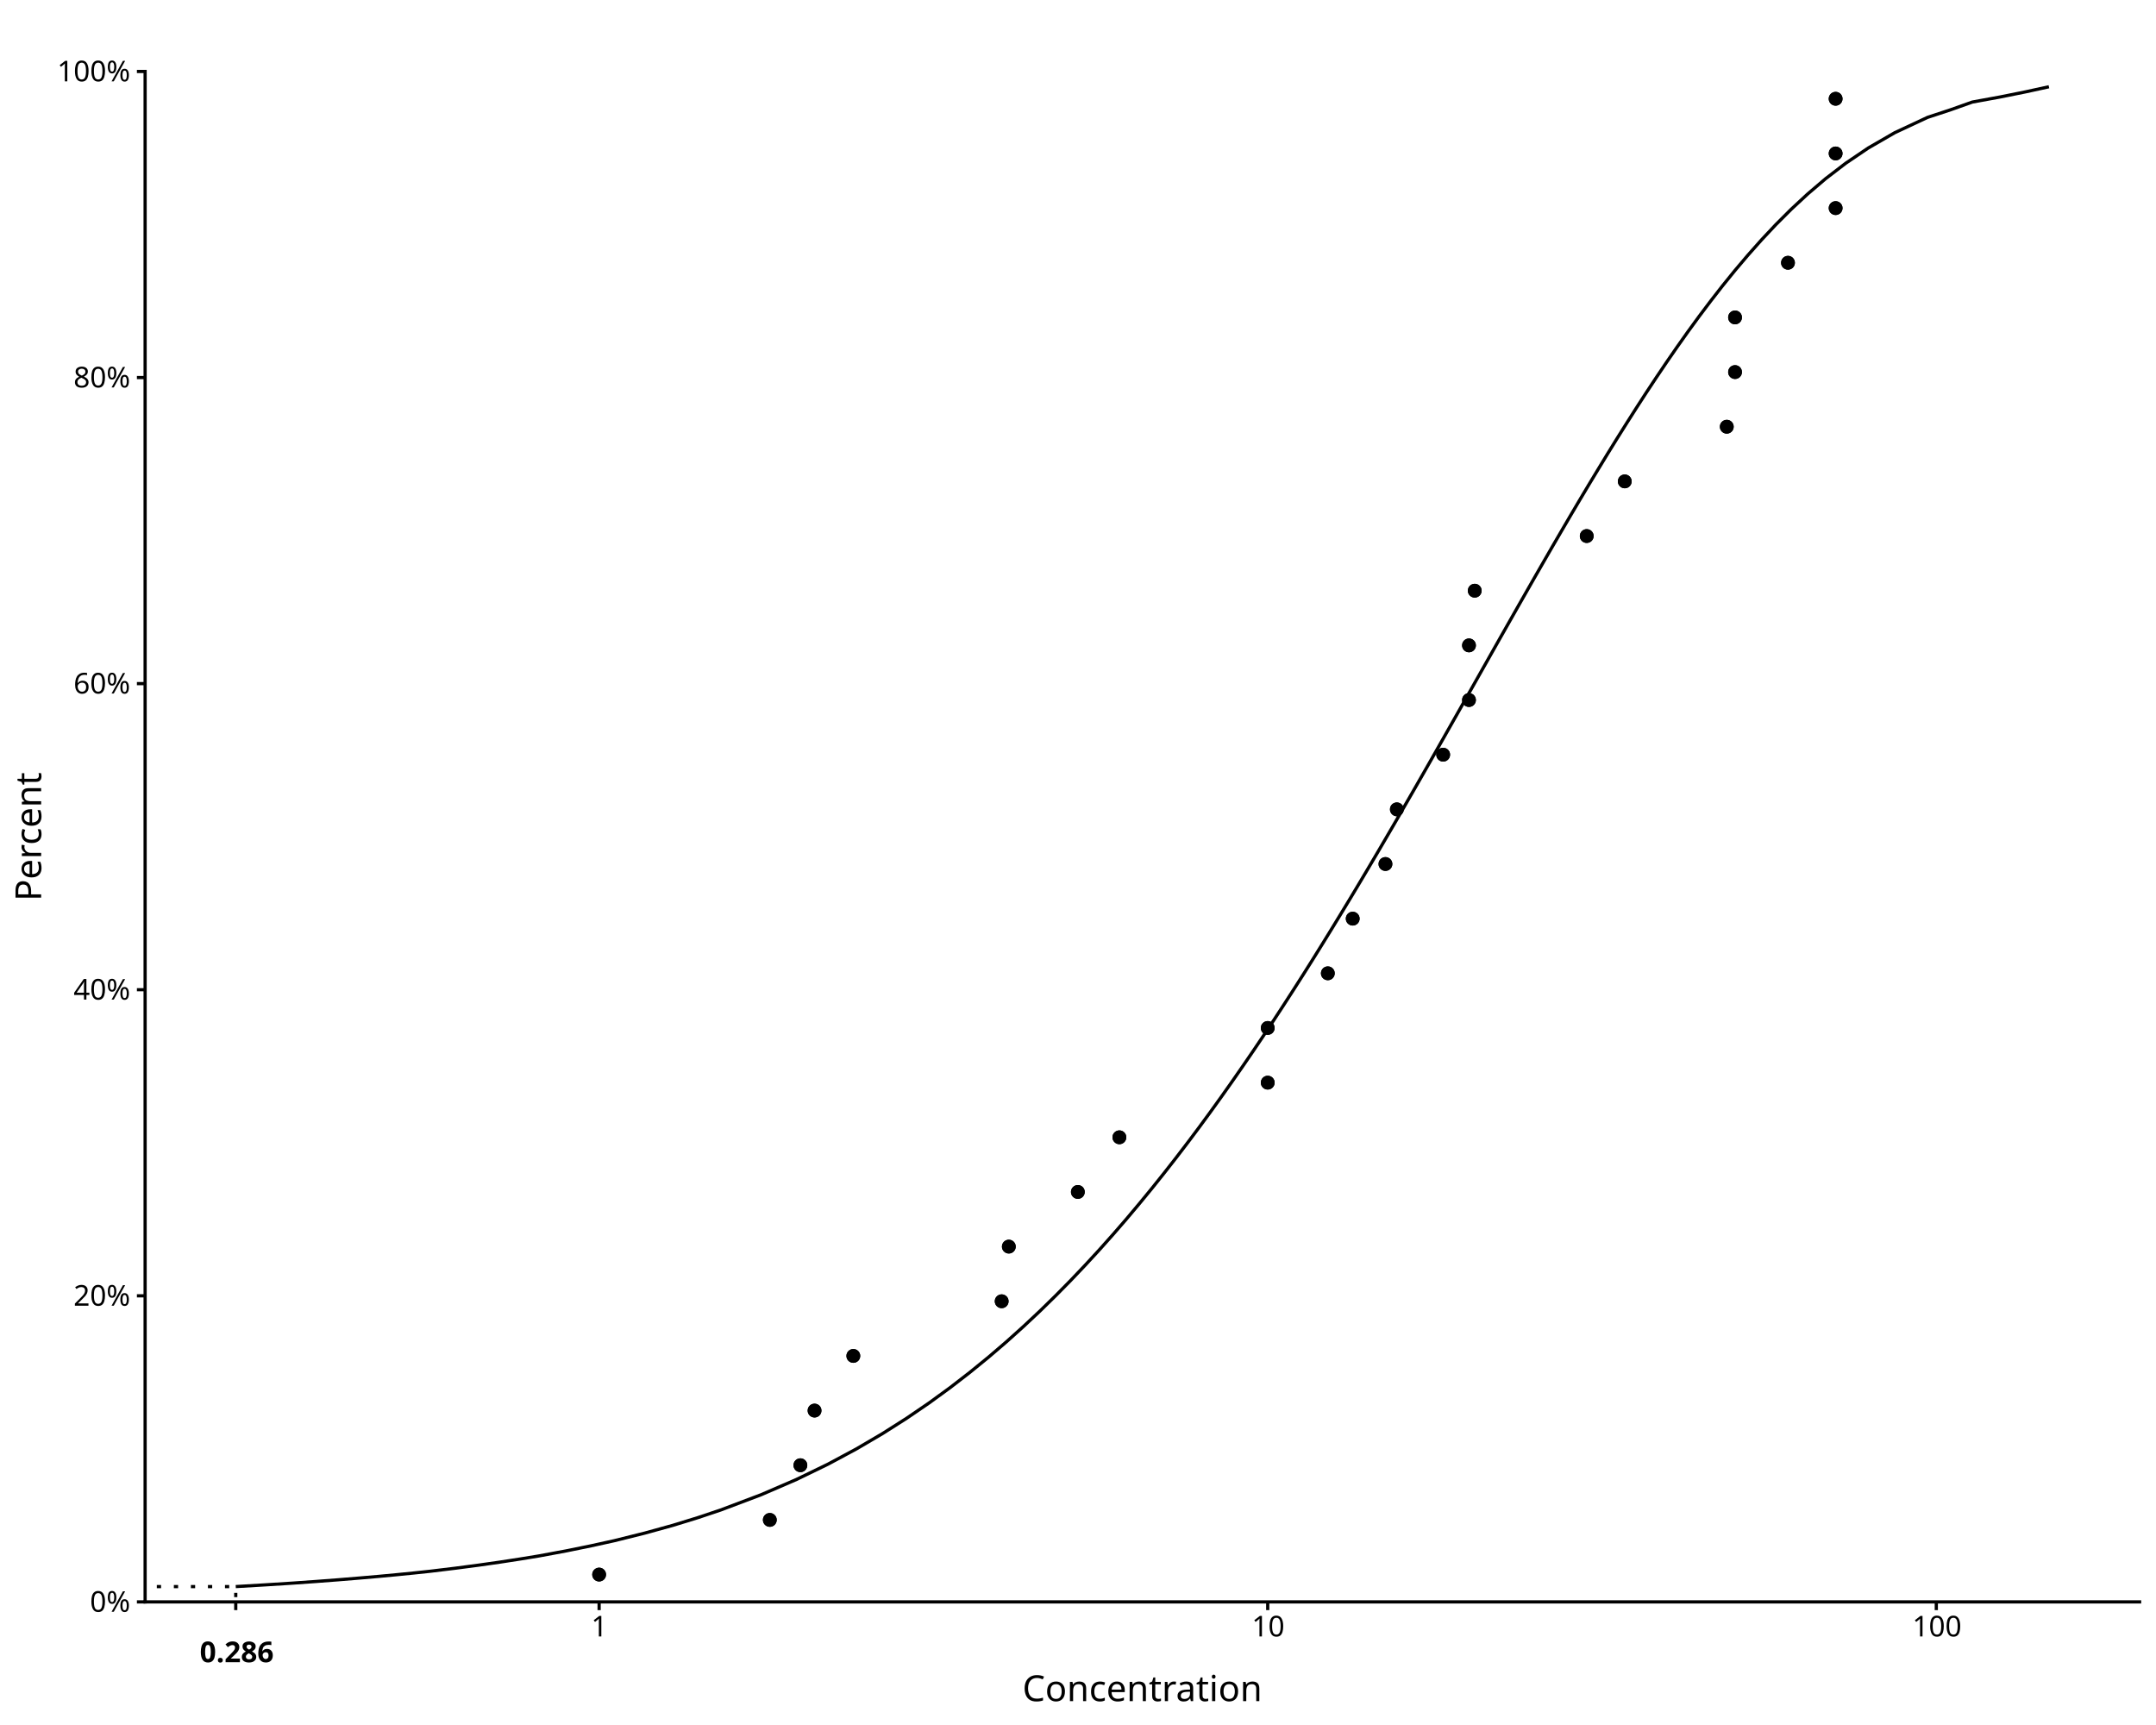
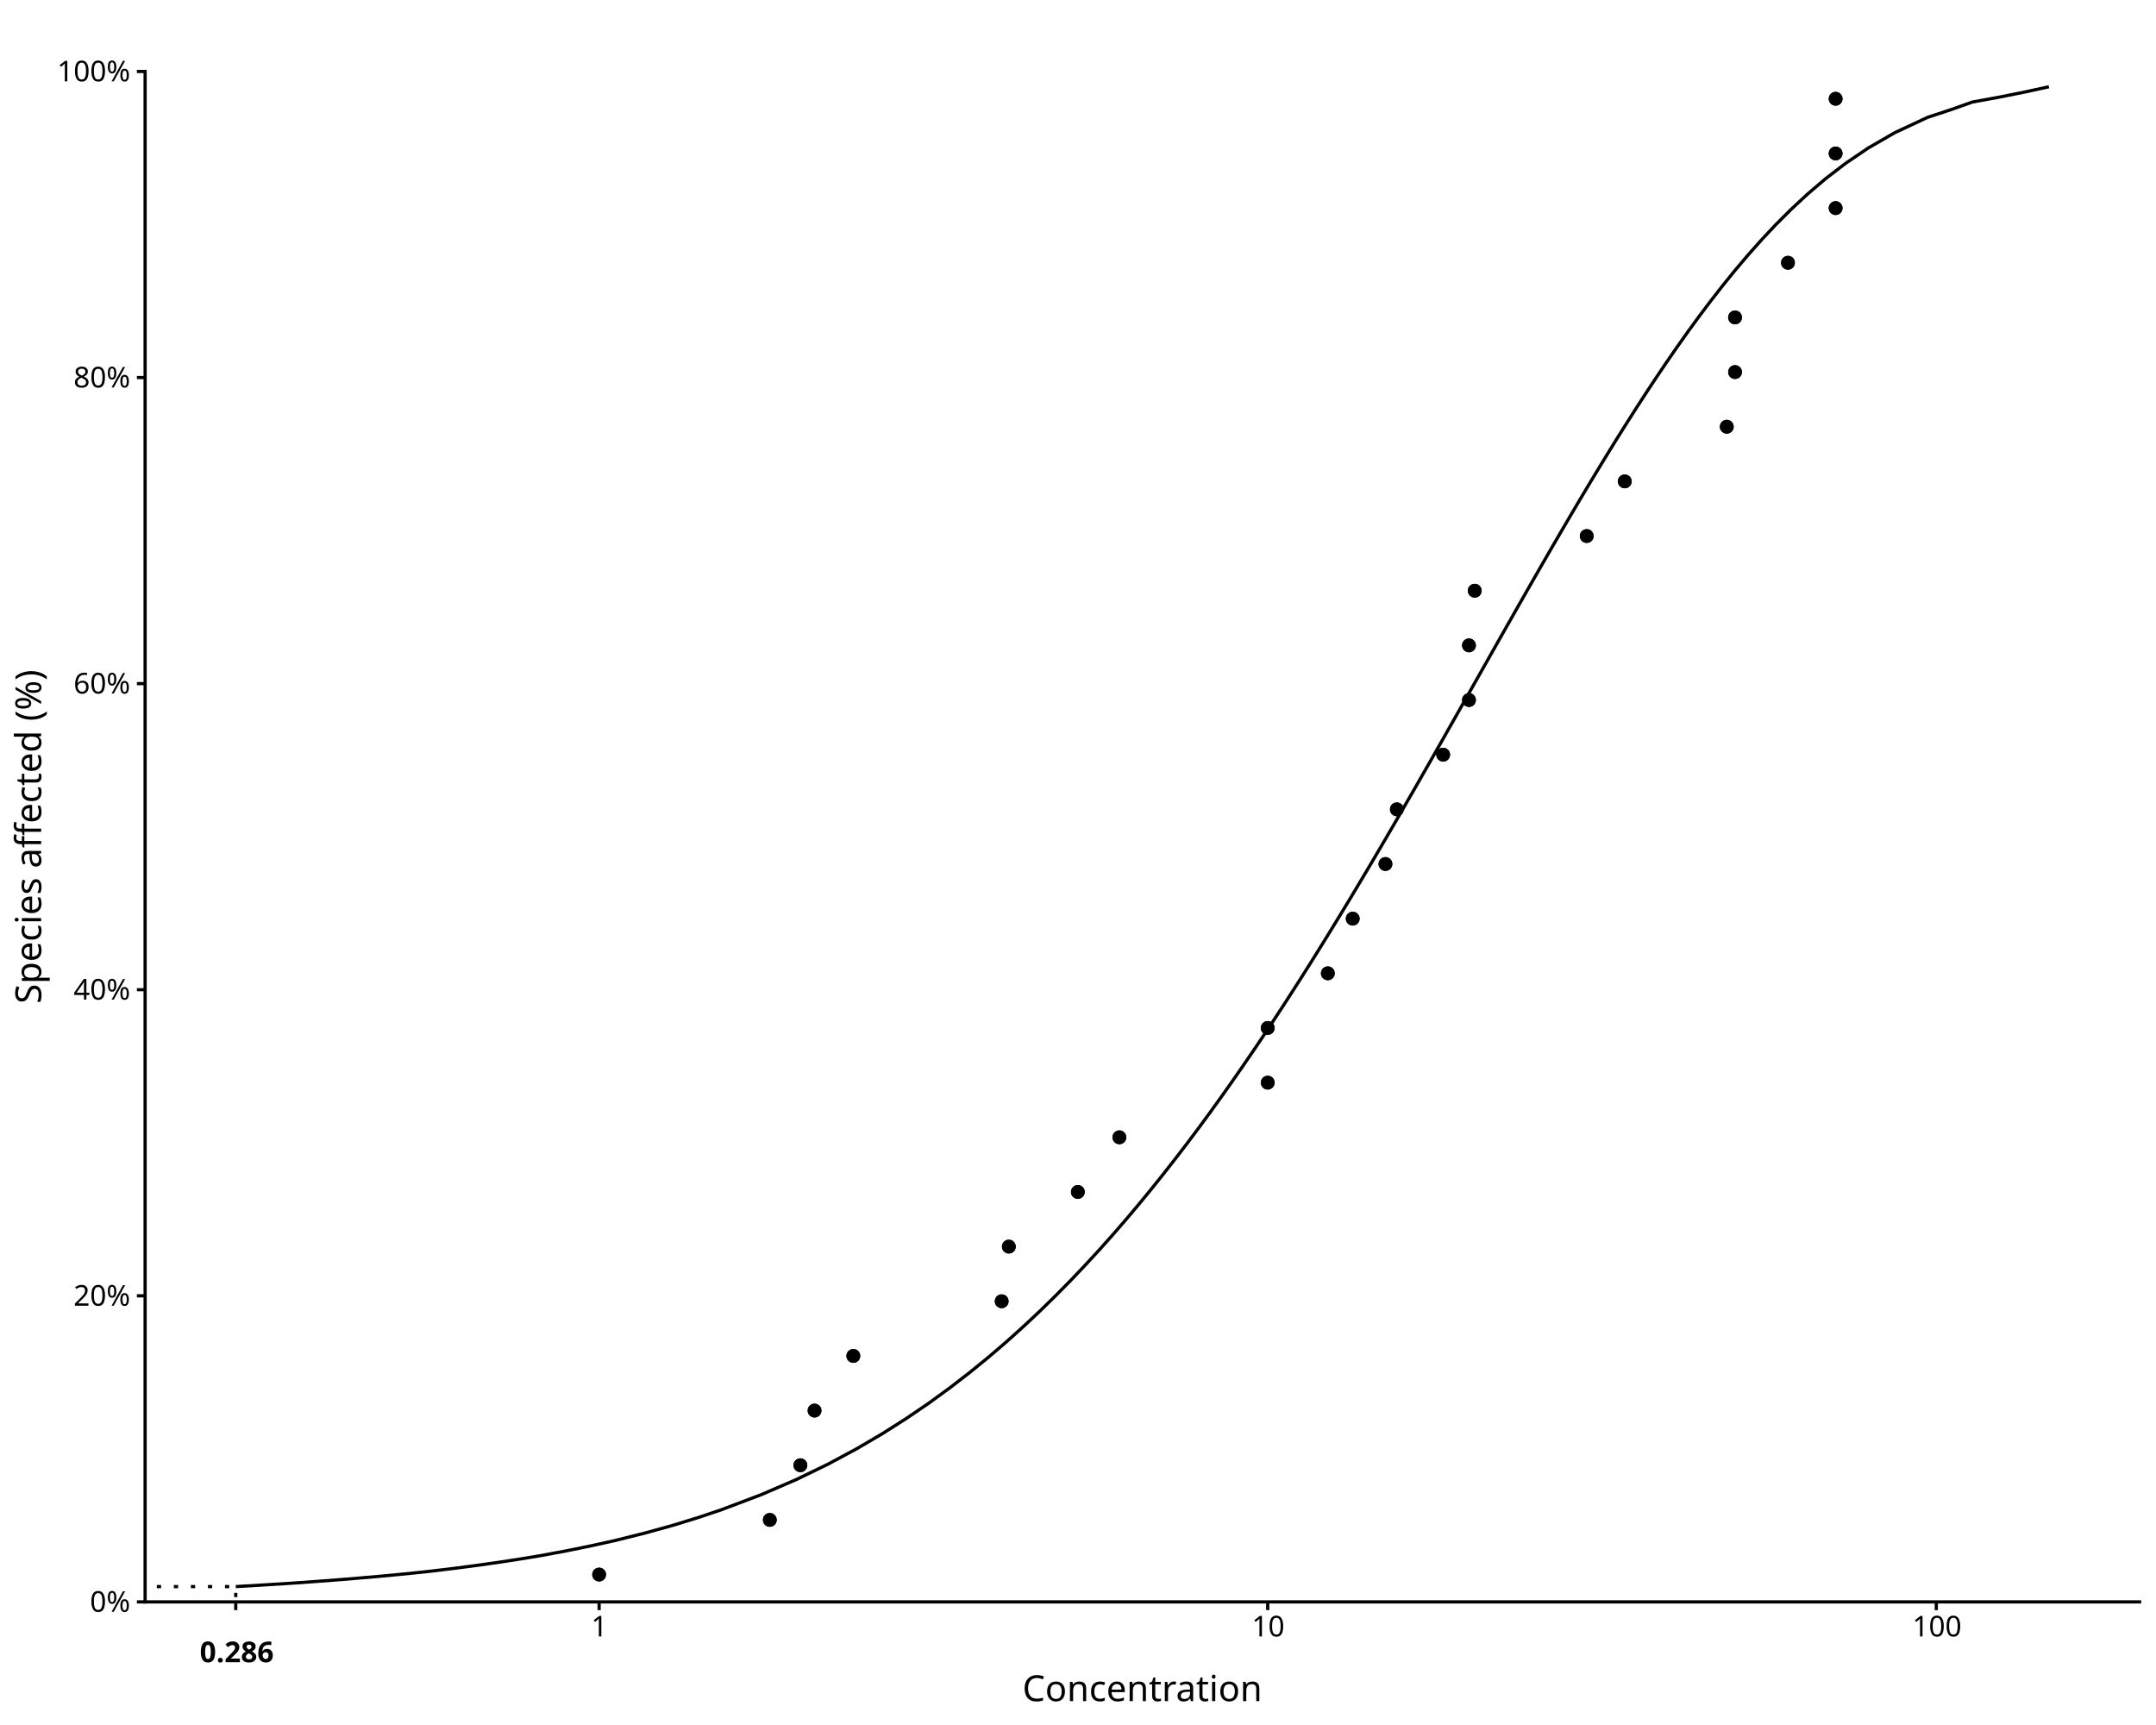
<svg xmlns="http://www.w3.org/2000/svg" class="svglite" data-engine-version="2.0" width="720.00pt" height="576.00pt" viewBox="0 0 720.00 576.00">
  <defs>
    <style type="text/css">
    .svglite line, .svglite polyline, .svglite polygon, .svglite path, .svglite rect, .svglite circle {
      fill: none;
      stroke: #000000;
      stroke-linecap: round;
      stroke-linejoin: round;
      stroke-miterlimit: 10.00;
    }
  </style>
  </defs>
  <rect width="100%" height="100%" style="stroke: none; fill: #FFFFFF;" />
  <defs>
    <clipPath id="cpMC4wMHw3MjAuMDB8MC4wMHw1NzYuMDA=">
      <rect x="0.00" y="0.00" width="720.00" height="576.00" />
    </clipPath>
  </defs>
  <g clip-path="url(#cpMC4wMHw3MjAuMDB8MC4wMHw1NzYuMDA=)">
    <rect x="0.00" y="0.00" width="720.00" height="576.00" style="stroke-width: 1.07; stroke: #FFFFFF; fill: #FFFFFF;" />
  </g>
  <defs>
    <clipPath id="cpNDguNDZ8NzE0LjUyfDIzLjg2fDUzNC44OQ==">
      <rect x="48.46" y="23.86" width="666.07" height="511.03" />
    </clipPath>
  </defs>
  <g clip-path="url(#cpNDguNDZ8NzE0LjUyfDIzLjg2fDUzNC44OQ==)">
    <rect x="48.46" y="23.86" width="666.07" height="511.03" style="stroke-width: 1.07; stroke: none; fill: #FFFFFF;" />
    <polyline points="78.73,529.78 88.48,529.21 97.35,528.65 105.46,528.08 112.96,527.51 119.91,526.94 126.40,526.38 132.48,525.81 138.20,525.24 143.60,524.67 152.03,523.65 159.79,522.63 166.97,521.61 173.66,520.58 179.91,519.56 189.09,517.86 197.47,516.15 205.18,514.45 215.41,511.90 224.67,509.34 232.96,506.79 240.61,504.23 254.15,499.12 265.98,494.01 276.51,488.90 286.03,483.79 294.74,478.68 302.78,473.57 310.27,468.46 317.29,463.35 323.90,458.24 330.17,453.13 336.13,448.02 341.81,442.91 347.26,437.80 352.49,432.69 357.53,427.58 362.40,422.46 367.11,417.35 371.67,412.24 376.10,407.13 380.40,402.02 384.60,396.91 388.69,391.80 392.69,386.69 396.60,381.58 400.43,376.47 404.18,371.36 407.86,366.25 411.47,361.14 415.02,356.03 418.52,350.92 421.96,345.81 425.35,340.70 428.69,335.59 431.99,330.48 435.25,325.37 438.47,320.26 441.65,315.15 444.80,310.04 447.92,304.93 451.02,299.82 454.08,294.71 457.12,289.60 460.14,284.49 463.13,279.38 466.11,274.27 469.07,269.15 472.02,264.04 474.95,258.93 477.87,253.82 480.78,248.71 483.68,243.60 486.58,238.49 489.47,233.38 492.36,228.27 495.25,223.16 498.14,218.05 501.03,212.94 503.93,207.83 506.83,202.72 509.75,197.61 512.67,192.50 515.61,187.39 518.56,182.28 521.54,177.17 524.53,172.06 527.55,166.95 530.60,161.84 533.69,156.73 536.80,151.62 539.96,146.51 543.17,141.40 546.42,136.29 549.73,131.18 553.11,126.07 556.56,120.95 560.09,115.84 563.71,110.73 567.44,105.62 571.29,100.51 575.27,95.40 579.41,90.29 583.74,85.18 588.28,80.07 593.08,74.96 598.20,69.85 603.71,64.74 609.71,59.63 616.37,54.52 623.92,49.41 632.77,44.30 643.72,39.19 651.48,36.63 658.65,34.08 667.96,32.38 676.44,30.67 684.24,28.97 " style="stroke-width: 1.07; stroke-linecap: butt;" />
    <polyline points="-693.02,529.78 -372.58,529.78 -307.17,529.78 -268.46,529.78 -240.87,529.78 -219.41,529.78 -201.85,529.78 -186.99,529.78 -174.11,529.78 -162.74,529.78 -152.57,529.78 -143.36,529.78 -134.95,529.78 -127.21,529.78 -120.04,529.78 -113.37,529.78 -107.13,529.78 -101.26,529.78 -95.73,529.78 -90.50,529.78 -85.54,529.78 -80.82,529.78 -76.31,529.78 -72.01,529.78 -67.89,529.78 -63.94,529.78 -60.14,529.78 -56.49,529.78 -52.96,529.78 -49.57,529.78 -46.28,529.78 -43.11,529.78 -40.03,529.78 -37.05,529.78 -34.16,529.78 -31.35,529.78 -28.62,529.78 -25.97,529.78 -23.39,529.78 -20.87,529.78 -18.42,529.78 -16.03,529.78 -13.69,529.78 -11.41,529.78 -9.18,529.78 -7.01,529.78 -4.88,529.78 -2.79,529.78 -0.75,529.78 1.24,529.78 3.20,529.78 5.12,529.78 7.00,529.78 8.85,529.78 10.66,529.78 12.44,529.78 14.18,529.78 15.90,529.78 17.58,529.78 19.24,529.78 20.87,529.78 22.47,529.78 24.05,529.78 25.60,529.78 27.12,529.78 28.63,529.78 30.11,529.78 31.56,529.78 33.00,529.78 34.41,529.78 35.81,529.78 37.18,529.78 38.54,529.78 39.87,529.78 41.19,529.78 42.49,529.78 43.78,529.78 45.04,529.78 46.30,529.78 47.53,529.78 48.75,529.78 49.95,529.78 51.14,529.78 52.32,529.78 53.48,529.78 54.62,529.78 55.76,529.78 56.88,529.78 57.99,529.78 59.08,529.78 60.17,529.78 61.24,529.78 62.30,529.78 63.34,529.78 64.38,529.78 65.41,529.78 66.42,529.78 67.43,529.78 68.42,529.78 69.40,529.78 70.38,529.78 71.34,529.78 72.30,529.78 73.24,529.78 74.18,529.78 75.11,529.78 76.03,529.78 76.94,529.78 77.84,529.78 78.73,529.78 78.73,534.89 " style="stroke-width: 1.07; stroke-dasharray: 1.42,4.27; stroke-linecap: butt;" />
    <circle cx="272.02" cy="471.01" r="1.95" style="stroke-width: 0.71; fill: #000000;" />
    <circle cx="284.97" cy="452.76" r="1.95" style="stroke-width: 0.71; fill: #000000;" />
    <circle cx="336.90" cy="416.26" r="1.95" style="stroke-width: 0.71; fill: #000000;" />
    <circle cx="423.36" cy="361.51" r="1.95" style="stroke-width: 0.71; fill: #000000;" />
    <circle cx="466.48" cy="270.25" r="1.95" style="stroke-width: 0.71; fill: #000000;" />
    <circle cx="481.95" cy="252.00" r="1.95" style="stroke-width: 0.71; fill: #000000;" />
    <circle cx="373.82" cy="379.76" r="1.95" style="stroke-width: 0.71; fill: #000000;" />
    <circle cx="423.36" cy="343.25" r="1.95" style="stroke-width: 0.71; fill: #000000;" />
    <circle cx="451.74" cy="306.75" r="1.95" style="stroke-width: 0.71; fill: #000000;" />
    <circle cx="462.67" cy="288.50" r="1.95" style="stroke-width: 0.71; fill: #000000;" />
    <circle cx="490.57" cy="233.75" r="1.95" style="stroke-width: 0.71; fill: #000000;" />
    <circle cx="490.57" cy="215.50" r="1.95" style="stroke-width: 0.71; fill: #000000;" />
    <circle cx="492.49" cy="197.24" r="1.95" style="stroke-width: 0.71; fill: #000000;" />
    <circle cx="576.66" cy="142.49" r="1.95" style="stroke-width: 0.71; fill: #000000;" />
    <circle cx="579.42" cy="124.24" r="1.95" style="stroke-width: 0.71; fill: #000000;" />
    <circle cx="613.01" cy="69.49" r="1.95" style="stroke-width: 0.71; fill: #000000;" />
    <circle cx="613.01" cy="51.24" r="1.95" style="stroke-width: 0.71; fill: #000000;" />
    <circle cx="613.01" cy="32.98" r="1.95" style="stroke-width: 0.71; fill: #000000;" />
    <circle cx="200.08" cy="525.77" r="1.95" style="stroke-width: 0.71; fill: #000000;" />
    <circle cx="257.08" cy="507.52" r="1.95" style="stroke-width: 0.71; fill: #000000;" />
    <circle cx="267.29" cy="489.26" r="1.95" style="stroke-width: 0.71; fill: #000000;" />
    <circle cx="334.51" cy="434.51" r="1.95" style="stroke-width: 0.71; fill: #000000;" />
    <circle cx="359.95" cy="398.01" r="1.95" style="stroke-width: 0.71; fill: #000000;" />
    <circle cx="443.43" cy="325.00" r="1.95" style="stroke-width: 0.71; fill: #000000;" />
    <circle cx="529.89" cy="178.99" r="1.95" style="stroke-width: 0.71; fill: #000000;" />
    <circle cx="542.59" cy="160.74" r="1.95" style="stroke-width: 0.71; fill: #000000;" />
    <circle cx="579.42" cy="105.99" r="1.95" style="stroke-width: 0.71; fill: #000000;" />
    <circle cx="597.10" cy="87.74" r="1.95" style="stroke-width: 0.71; fill: #000000;" />
    <circle cx="272.02" cy="471.01" r="1.95" style="stroke-width: 0.71; fill: #000000;" />
    <circle cx="284.97" cy="452.76" r="1.95" style="stroke-width: 0.71; fill: #000000;" />
    <circle cx="336.90" cy="416.26" r="1.95" style="stroke-width: 0.71; fill: #000000;" />
    <circle cx="423.36" cy="361.51" r="1.95" style="stroke-width: 0.71; fill: #000000;" />
    <circle cx="466.48" cy="270.25" r="1.95" style="stroke-width: 0.71; fill: #000000;" />
    <circle cx="481.95" cy="252.00" r="1.95" style="stroke-width: 0.71; fill: #000000;" />
    <circle cx="373.82" cy="379.76" r="1.95" style="stroke-width: 0.71; fill: #000000;" />
    <circle cx="423.36" cy="343.25" r="1.95" style="stroke-width: 0.71; fill: #000000;" />
    <circle cx="451.74" cy="306.75" r="1.95" style="stroke-width: 0.71; fill: #000000;" />
    <circle cx="462.67" cy="288.50" r="1.95" style="stroke-width: 0.71; fill: #000000;" />
    <circle cx="490.57" cy="233.75" r="1.95" style="stroke-width: 0.71; fill: #000000;" />
    <circle cx="490.57" cy="215.50" r="1.95" style="stroke-width: 0.71; fill: #000000;" />
    <circle cx="492.49" cy="197.24" r="1.95" style="stroke-width: 0.71; fill: #000000;" />
    <circle cx="576.66" cy="142.49" r="1.95" style="stroke-width: 0.71; fill: #000000;" />
    <circle cx="579.42" cy="124.24" r="1.95" style="stroke-width: 0.71; fill: #000000;" />
    <circle cx="613.01" cy="69.49" r="1.95" style="stroke-width: 0.71; fill: #000000;" />
    <circle cx="613.01" cy="51.24" r="1.95" style="stroke-width: 0.71; fill: #000000;" />
    <circle cx="613.01" cy="32.98" r="1.95" style="stroke-width: 0.71; fill: #000000;" />
    <circle cx="200.08" cy="525.77" r="1.95" style="stroke-width: 0.71; fill: #000000;" />
    <circle cx="257.08" cy="507.52" r="1.95" style="stroke-width: 0.71; fill: #000000;" />
    <circle cx="267.29" cy="489.26" r="1.95" style="stroke-width: 0.71; fill: #000000;" />
    <circle cx="334.51" cy="434.51" r="1.95" style="stroke-width: 0.71; fill: #000000;" />
    <circle cx="359.95" cy="398.01" r="1.95" style="stroke-width: 0.71; fill: #000000;" />
    <circle cx="443.43" cy="325.00" r="1.95" style="stroke-width: 0.71; fill: #000000;" />
    <circle cx="529.89" cy="178.99" r="1.95" style="stroke-width: 0.71; fill: #000000;" />
    <circle cx="542.59" cy="160.74" r="1.95" style="stroke-width: 0.71; fill: #000000;" />
    <circle cx="579.42" cy="105.99" r="1.95" style="stroke-width: 0.71; fill: #000000;" />
    <circle cx="597.10" cy="87.74" r="1.95" style="stroke-width: 0.71; fill: #000000;" />
    <polyline points="272.02,471.01 272.02,471.01 " style="stroke-width: 1.07; stroke-linecap: butt;" />
    <polyline points="284.97,452.76 284.97,452.76 " style="stroke-width: 1.07; stroke-linecap: butt;" />
    <polyline points="336.90,416.26 336.90,416.26 " style="stroke-width: 1.07; stroke-linecap: butt;" />
    <polyline points="423.36,361.51 423.36,361.51 " style="stroke-width: 1.07; stroke-linecap: butt;" />
    <polyline points="466.48,270.25 466.48,270.25 " style="stroke-width: 1.07; stroke-linecap: butt;" />
    <polyline points="481.95,252.00 481.95,252.00 " style="stroke-width: 1.07; stroke-linecap: butt;" />
    <polyline points="373.82,379.76 373.82,379.76 " style="stroke-width: 1.07; stroke-linecap: butt;" />
    <polyline points="423.36,343.25 423.36,343.25 " style="stroke-width: 1.07; stroke-linecap: butt;" />
    <polyline points="451.74,306.75 451.74,306.75 " style="stroke-width: 1.07; stroke-linecap: butt;" />
    <polyline points="462.67,288.50 462.67,288.50 " style="stroke-width: 1.07; stroke-linecap: butt;" />
    <polyline points="490.57,233.75 490.57,233.75 " style="stroke-width: 1.07; stroke-linecap: butt;" />
    <polyline points="490.57,215.50 490.57,215.50 " style="stroke-width: 1.07; stroke-linecap: butt;" />
    <polyline points="492.49,197.24 492.49,197.24 " style="stroke-width: 1.07; stroke-linecap: butt;" />
    <polyline points="576.66,142.49 576.66,142.49 " style="stroke-width: 1.07; stroke-linecap: butt;" />
    <polyline points="579.42,124.24 579.42,124.24 " style="stroke-width: 1.07; stroke-linecap: butt;" />
    <polyline points="613.01,69.49 613.01,69.49 " style="stroke-width: 1.07; stroke-linecap: butt;" />
    <polyline points="613.01,51.24 613.01,51.24 " style="stroke-width: 1.07; stroke-linecap: butt;" />
    <polyline points="613.01,32.98 613.01,32.98 " style="stroke-width: 1.07; stroke-linecap: butt;" />
    <polyline points="200.08,525.77 200.08,525.77 " style="stroke-width: 1.07; stroke-linecap: butt;" />
    <polyline points="257.08,507.52 257.08,507.52 " style="stroke-width: 1.07; stroke-linecap: butt;" />
    <polyline points="267.29,489.26 267.29,489.26 " style="stroke-width: 1.07; stroke-linecap: butt;" />
    <polyline points="334.51,434.51 334.51,434.51 " style="stroke-width: 1.07; stroke-linecap: butt;" />
    <polyline points="359.95,398.01 359.95,398.01 " style="stroke-width: 1.07; stroke-linecap: butt;" />
    <polyline points="443.43,325.00 443.43,325.00 " style="stroke-width: 1.07; stroke-linecap: butt;" />
    <polyline points="529.89,178.99 529.89,178.99 " style="stroke-width: 1.07; stroke-linecap: butt;" />
    <polyline points="542.59,160.74 542.59,160.74 " style="stroke-width: 1.07; stroke-linecap: butt;" />
    <polyline points="579.42,105.99 579.42,105.99 " style="stroke-width: 1.07; stroke-linecap: butt;" />
    <polyline points="597.10,87.74 597.10,87.74 " style="stroke-width: 1.07; stroke-linecap: butt;" />
  </g>
  <g clip-path="url(#cpMC4wMHw3MjAuMDB8MC4wMHw1NzYuMDA=)">
    <polyline points="48.46,534.89 48.46,518.41 48.46,501.92 48.46,485.44 48.46,468.95 48.46,452.47 48.46,435.98 48.46,419.50 48.46,403.01 48.46,386.53 48.46,370.04 48.46,353.56 48.46,337.07 48.46,320.59 48.46,304.10 48.46,287.62 48.46,271.13 48.46,254.65 48.46,238.16 48.46,221.68 48.46,205.19 48.46,188.71 48.46,172.22 48.46,155.74 48.46,139.25 48.46,122.77 48.46,106.28 48.46,89.80 48.46,73.31 48.46,56.83 48.46,40.34 48.46,23.86 " style="stroke-width: 1.07; stroke-linecap: square;" />
    <text x="43.52" y="538.20" text-anchor="end" style="font-size: 9.60px; font-family: sans;" textLength="13.88px" lengthAdjust="spacingAndGlyphs">0%</text>
    <text x="43.52" y="435.99" text-anchor="end" style="font-size: 9.60px; font-family: sans;" textLength="19.22px" lengthAdjust="spacingAndGlyphs">20%</text>
    <text x="43.52" y="333.78" text-anchor="end" style="font-size: 9.60px; font-family: sans;" textLength="19.22px" lengthAdjust="spacingAndGlyphs">40%</text>
    <text x="43.52" y="231.58" text-anchor="end" style="font-size: 9.60px; font-family: sans;" textLength="19.22px" lengthAdjust="spacingAndGlyphs">60%</text>
    <text x="43.52" y="129.37" text-anchor="end" style="font-size: 9.60px; font-family: sans;" textLength="19.22px" lengthAdjust="spacingAndGlyphs">80%</text>
    <text x="43.52" y="27.16" text-anchor="end" style="font-size: 9.60px; font-family: sans;" textLength="24.55px" lengthAdjust="spacingAndGlyphs">100%</text>
    <polyline points="45.72,534.89 48.46,534.89 " style="stroke-width: 1.07; stroke-linecap: butt;" />
    <polyline points="45.72,432.69 48.46,432.69 " style="stroke-width: 1.07; stroke-linecap: butt;" />
    <polyline points="45.72,330.48 48.46,330.48 " style="stroke-width: 1.07; stroke-linecap: butt;" />
    <polyline points="45.72,228.27 48.46,228.27 " style="stroke-width: 1.07; stroke-linecap: butt;" />
    <polyline points="45.72,126.07 48.46,126.07 " style="stroke-width: 1.07; stroke-linecap: butt;" />
    <polyline points="45.72,23.86 48.46,23.86 " style="stroke-width: 1.07; stroke-linecap: butt;" />
    <polyline points="48.46,534.89 282.92,534.89 345.71,534.89 383.51,534.89 410.64,534.89 431.81,534.89 449.18,534.89 463.90,534.89 476.68,534.89 487.98,534.89 498.09,534.89 507.24,534.89 515.61,534.89 523.31,534.89 530.45,534.89 537.09,534.89 543.31,534.89 549.15,534.89 554.67,534.89 559.88,534.89 564.83,534.89 569.54,534.89 574.03,534.89 578.32,534.89 582.43,534.89 586.37,534.89 590.16,534.89 593.81,534.89 597.32,534.89 600.71,534.89 603.99,534.89 607.16,534.89 610.23,534.89 613.20,534.89 616.09,534.89 618.89,534.89 621.62,534.89 624.27,534.89 626.84,534.89 629.36,534.89 631.81,534.89 634.19,534.89 636.53,534.89 638.80,534.89 641.03,534.89 643.20,534.89 645.33,534.89 647.41,534.89 649.45,534.89 651.44,534.89 653.40,534.89 655.31,534.89 657.19,534.89 659.04,534.89 660.85,534.89 662.62,534.89 664.37,534.89 666.08,534.89 667.76,534.89 669.42,534.89 671.04,534.89 672.64,534.89 674.22,534.89 675.77,534.89 677.29,534.89 678.79,534.89 680.27,534.89 681.73,534.89 683.16,534.89 684.58,534.89 685.97,534.89 687.34,534.89 688.70,534.89 690.03,534.89 691.35,534.89 692.65,534.89 693.93,534.89 695.20,534.89 696.45,534.89 697.68,534.89 698.90,534.89 700.10,534.89 701.29,534.89 702.47,534.89 703.63,534.89 704.77,534.89 705.90,534.89 707.02,534.89 708.13,534.89 709.23,534.89 710.31,534.89 711.38,534.89 712.44,534.89 713.48,534.89 714.52,534.89 " style="stroke-width: 1.07; stroke-linecap: square;" />
    <polyline points="200.08,537.63 200.08,534.89 " style="stroke-width: 1.07; stroke-linecap: butt;" />
    <polyline points="423.36,537.63 423.36,534.89 " style="stroke-width: 1.07; stroke-linecap: butt;" />
    <polyline points="646.63,537.63 646.63,534.89 " style="stroke-width: 1.07; stroke-linecap: butt;" />
    <polyline points="78.73,537.63 78.73,534.89 " style="stroke-width: 1.07; stroke-linecap: butt;" />
    <text x="197.41" y="546.43" style="font-size: 9.60px; font-family: sans;" textLength="5.34px" lengthAdjust="spacingAndGlyphs">1</text>
    <text x="418.02" y="546.43" style="font-size: 9.60px; font-family: sans;" textLength="10.68px" lengthAdjust="spacingAndGlyphs">10</text>
    <text x="638.62" y="546.43" style="font-size: 9.60px; font-family: sans;" textLength="16.02px" lengthAdjust="spacingAndGlyphs">100</text>
    <text x="66.72" y="555.04" style="font-size: 9.60px; font-weight: bold; font-family: sans;" textLength="24.02px" lengthAdjust="spacingAndGlyphs">0.286</text>
    <text x="381.49" y="568.03" text-anchor="middle" style="font-size: 12.00px; font-family: sans;" textLength="74.72px" lengthAdjust="spacingAndGlyphs">Concentration</text>
-     <text transform="translate(13.74,279.38) rotate(-90)" text-anchor="middle" style="font-size: 12.00px; font-family: sans;" textLength="41.36px" lengthAdjust="spacingAndGlyphs">Percent</text>
+     <text transform="translate(13.74,279.38) rotate(-90)" text-anchor="middle" style="font-size: 12.00px; font-family: sans;" textLength="110.74px" lengthAdjust="spacingAndGlyphs">Species affected (%)</text>
  </g>
</svg>
